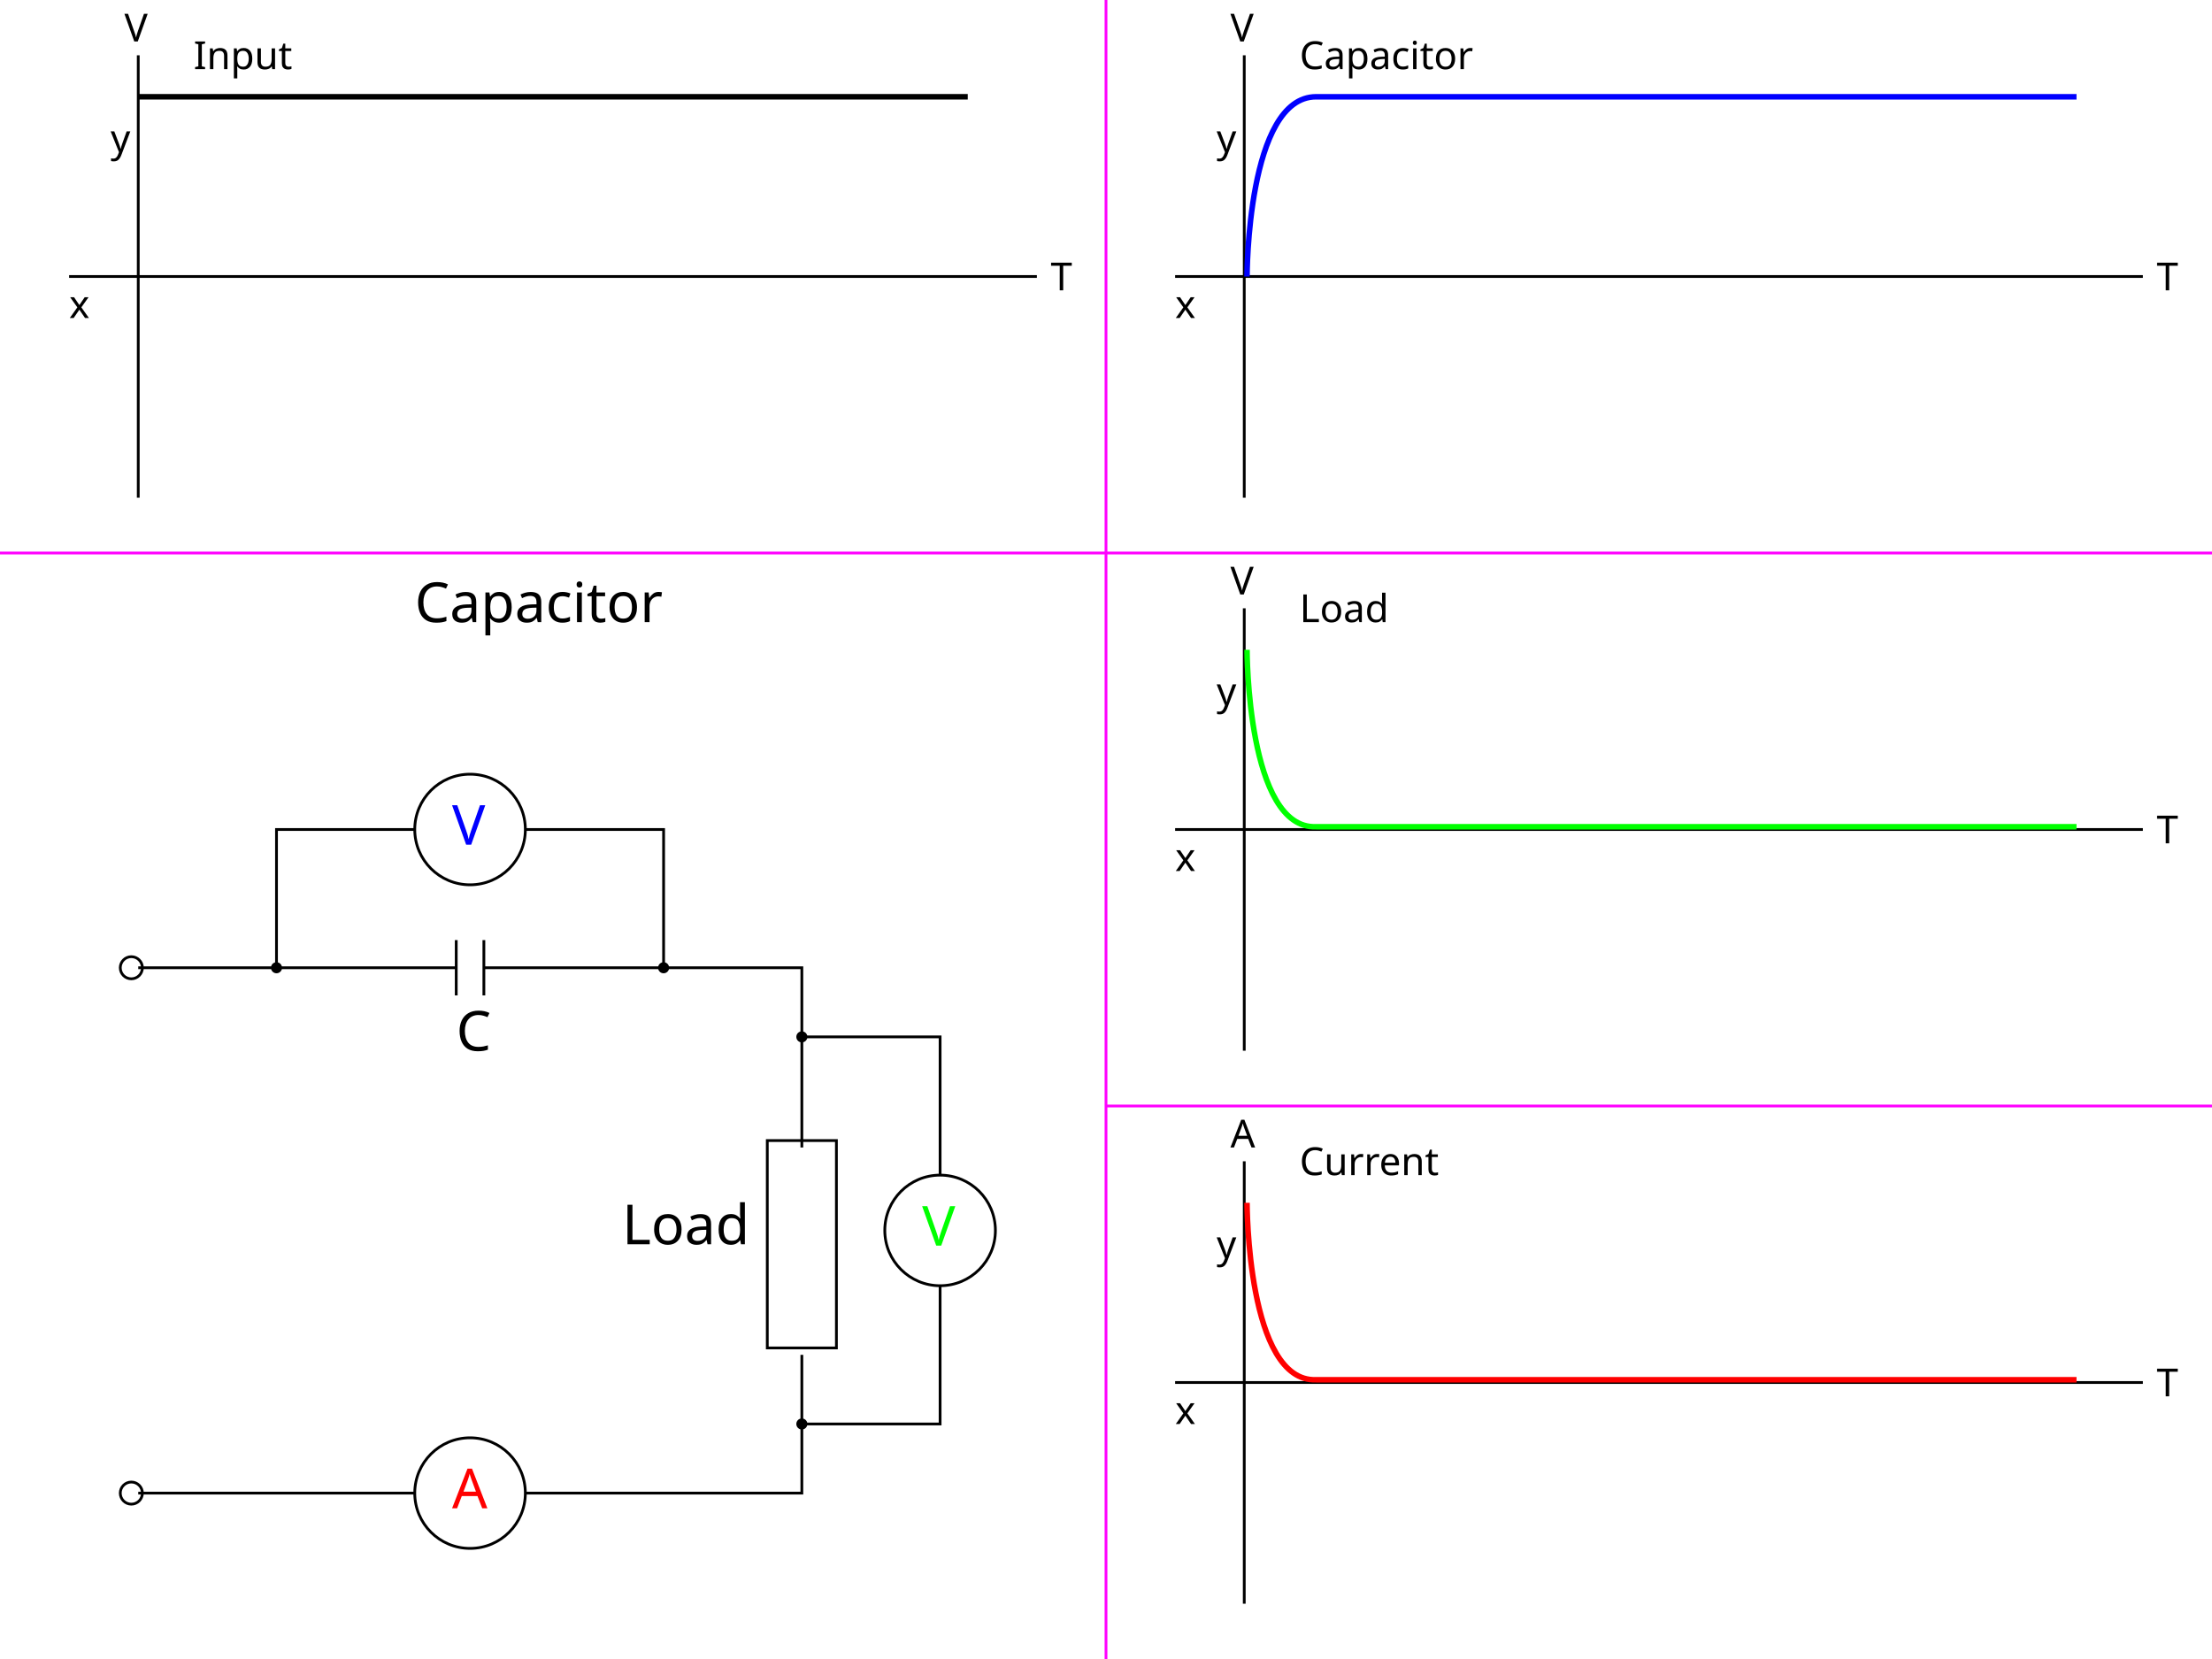
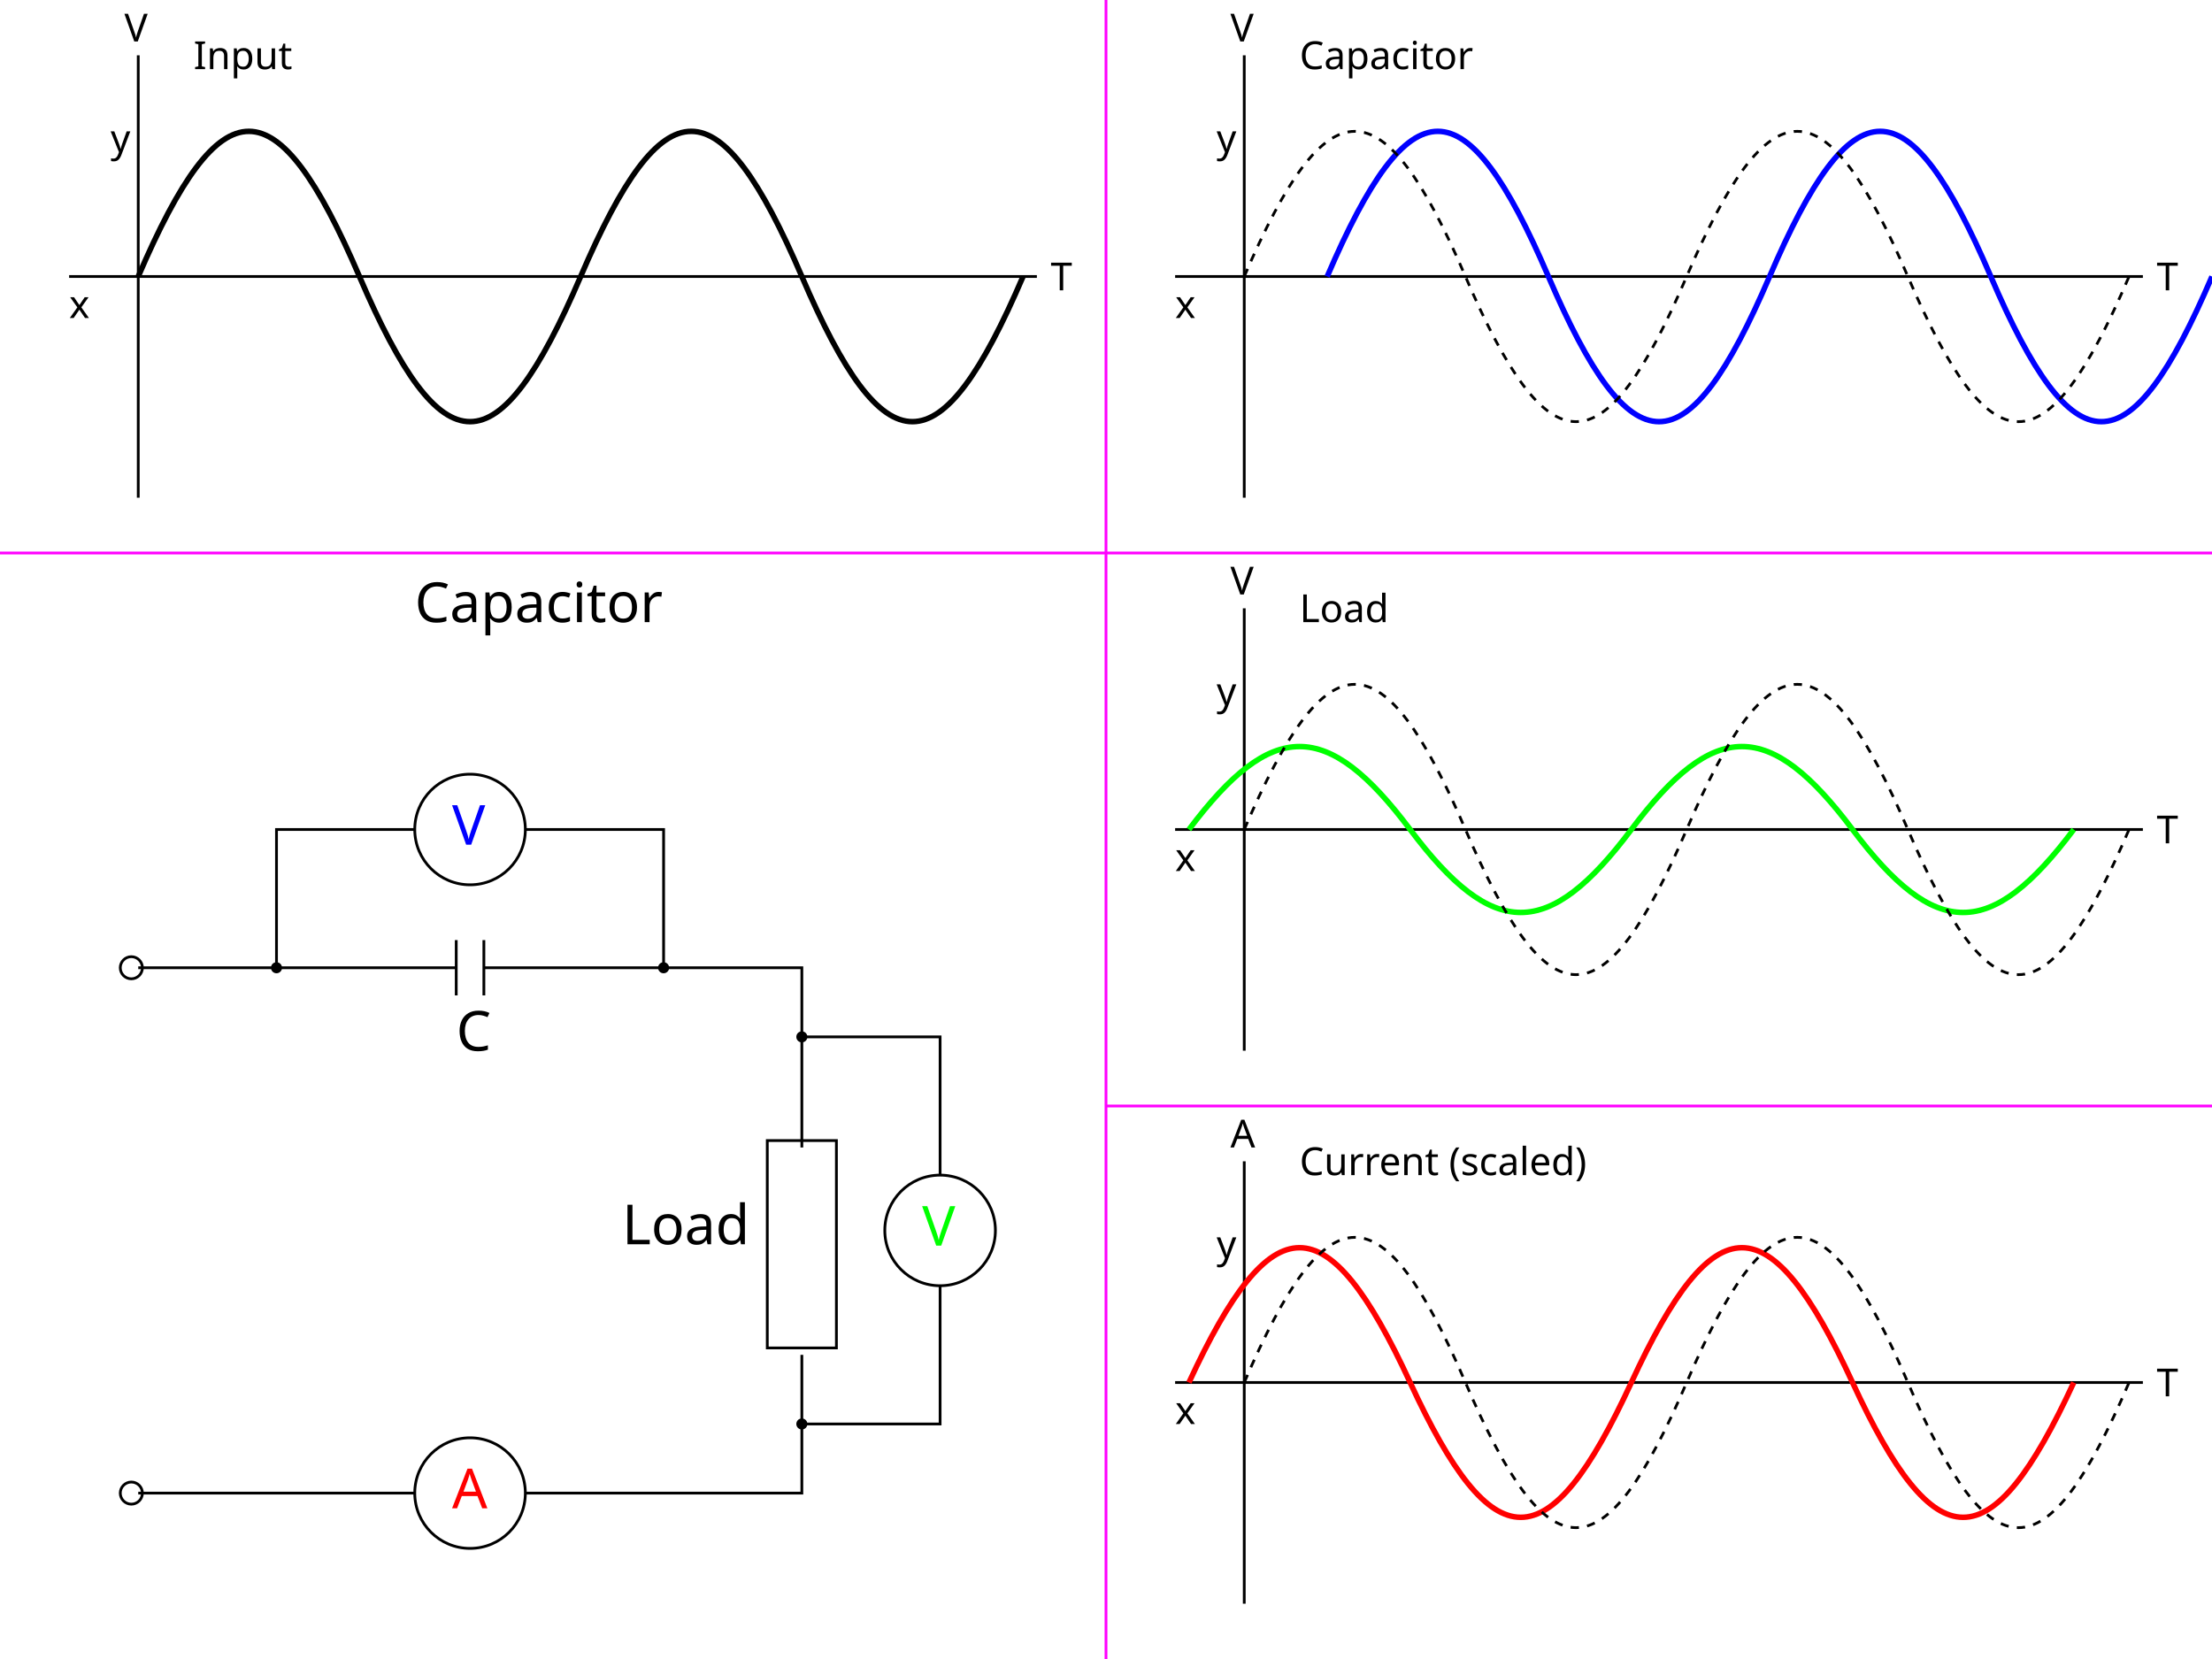
<svg xmlns="http://www.w3.org/2000/svg" id="svg1" version="1.1" viewBox="0 0 800 600" preserveAspectRatio="xMidYMid" fill-rule="evenodd" width="800" height="600">
  <g id="page1" transform="matrix(1.43537,0,0,1.368655,-15.83665,-11.89848)">
    <g id="layer1" transform="matrix(0.6966847,0,0,0.7306442,11.03315,8.693558)" style="display:inline">
      <rect id="white_background" x="0" y="0" width="800" height="600" fill="white">
            </rect>
      <path id="horiz guide 1" d="M 0,200 H 800" style="fill:none;fill-opacity:1;stroke:#ff00ff;stroke-width:1;stroke-opacity:1">
            </path>
      <path id="horiz guide 2" d="M 400,400 H 800" style="fill:none;fill-opacity:1;stroke:#ff00ff;stroke-width:1;stroke-opacity:1">
            </path>
      <path id="vert guide" d="M 400,0 V 600" style="fill:none;fill-opacity:1;stroke:#ff00ff;stroke-width:1;stroke-opacity:1">
            </path>
    </g>
    <g id="layer2" transform="matrix(0.6966847,0,0,0.7306442,11.03315,8.693558)" style="display:inline">
      <g id="axis_x">
        <path id="axis_x_line" d="M 25,100 H 375" style="fill:none;fill-opacity:1;stroke:#000000;stroke-width:1;stroke-opacity:1">
                </path>
        <text id="axis_x_text" x="25" y="115" font-family="Ubuntu" font-size="14" font-weight="norm" fill="#000000">
          <tspan>x</tspan>
        </text>
        <text id="axis_x_unit" x="380" y="105" font-family="Ubuntu" font-size="14" font-weight="norm" fill="#000000">
          <tspan>T</tspan>
        </text>
      </g>
      <g id="axis_y">
        <path id="axis_y_line" d="M 50,20 V 180" style="fill:none;fill-opacity:1;stroke:#000000;stroke-width:1;stroke-opacity:1">
                </path>
        <text id="axis_y_text" x="40" y="55" font-family="Ubuntu" font-size="14" font-weight="norm" fill="#000000">
          <tspan>y</tspan>
        </text>
        <text id="axis_y_unit" x="45" y="15" font-family="Ubuntu" font-size="14" font-weight="norm" fill="#000000">
          <tspan>V</tspan>
        </text>
      </g>
    </g>
    <g id="layer3" transform="matrix(0.6966847,0,0,0.7306442,11.03315,8.693558)" style="display:inline">
      <g id="axis_x">
        <path id="axis_x_line" d="M 425,100 H 775" style="fill:none;fill-opacity:1;stroke:#000000;stroke-width:1;stroke-opacity:1">
                </path>
        <text id="axis_x_text" x="425" y="115" font-family="Ubuntu" font-size="14" font-weight="norm" fill="#000000">
          <tspan>x</tspan>
        </text>
        <text id="axis_x_unit" x="780" y="105" font-family="Ubuntu" font-size="14" font-weight="norm" fill="#000000">
          <tspan>T</tspan>
        </text>
      </g>
      <g id="axis_y">
        <path id="axis_y_line" d="M 450,20 V 180" style="fill:none;fill-opacity:1;stroke:#000000;stroke-width:1;stroke-opacity:1">
                </path>
        <text id="axis_y_text" x="440" y="55" font-family="Ubuntu" font-size="14" font-weight="norm" fill="#000000">
          <tspan>y</tspan>
        </text>
        <text id="axis_y_unit" x="445" y="15" font-family="Ubuntu" font-size="14" font-weight="norm" fill="#000000">
          <tspan>V</tspan>
        </text>
      </g>
    </g>
    <g id="layer4" transform="matrix(0.6966847,0,0,0.7306442,11.03315,8.693558)" style="display:inline">
      <g id="axis_x">
        <path id="axis_x_line" d="M 425,300 H 775" style="fill:none;fill-opacity:1;stroke:#000000;stroke-width:1;stroke-opacity:1">
                </path>
        <text id="axis_x_text" x="425" y="315" font-family="Ubuntu" font-size="14" font-weight="norm" fill="#000000">
          <tspan>x</tspan>
        </text>
        <text id="axis_x_unit" x="780" y="305" font-family="Ubuntu" font-size="14" font-weight="norm" fill="#000000">
          <tspan>T</tspan>
        </text>
      </g>
      <g id="axis_y">
        <path id="axis_y_line" d="M 450,220 V 380" style="fill:none;fill-opacity:1;stroke:#000000;stroke-width:1;stroke-opacity:1">
                </path>
        <text id="axis_y_text" x="440" y="255" font-family="Ubuntu" font-size="14" font-weight="norm" fill="#000000">
          <tspan>y</tspan>
        </text>
        <text id="axis_y_unit" x="445" y="215" font-family="Ubuntu" font-size="14" font-weight="norm" fill="#000000">
          <tspan>V</tspan>
        </text>
      </g>
    </g>
    <g id="layer5" transform="matrix(0.6966847,0,0,0.7306442,11.03315,8.693558)" style="display:inline">
      <g id="axis_x">
        <path id="axis_x_line" d="M 425,500 H 775" style="fill:none;fill-opacity:1;stroke:#000000;stroke-width:1;stroke-opacity:1">
                </path>
        <text id="axis_x_text" x="425" y="515" font-family="Ubuntu" font-size="14" font-weight="norm" fill="#000000">
          <tspan>x</tspan>
        </text>
        <text id="axis_x_unit" x="780" y="505" font-family="Ubuntu" font-size="14" font-weight="norm" fill="#000000">
          <tspan>T</tspan>
        </text>
      </g>
      <g id="axis_y">
        <path id="axis_y_line" d="M 450,420 V 580" style="fill:none;fill-opacity:1;stroke:#000000;stroke-width:1;stroke-opacity:1">
                </path>
        <text id="axis_y_text" x="440" y="455" font-family="Ubuntu" font-size="14" font-weight="norm" fill="#000000">
          <tspan>y</tspan>
        </text>
        <text id="axis_y_unit" x="445" y="415" font-family="Ubuntu" font-size="14" font-weight="norm" fill="#000000">
          <tspan>A</tspan>
        </text>
      </g>
    </g>
    <g id="layer6" transform="matrix(0.6966847,0,0,0.7306442,11.03315,8.693558)" style="display:inline">
      <text id="voltage_text" x="70" y="25" font-family="Ubuntu" font-size="14" font-weight="norm" fill="#000000">
        <tspan>Input</tspan>
      </text>
-       <path id="voltage_line" d="M 50,35 H 350" style="fill:none;fill-opacity:1;stroke:#000000;stroke-width:2;stroke-opacity:1">
+       <path id="voltage_line" d="M 50 100                    c 30 -70, 50 -70, 80 0                    s 50 70, 80 0                    s 50 -70, 80 0                    s 50 70, 80 0" style="fill:none;fill-opacity:1;stroke:#000000;stroke-width:2;stroke-opacity:1">
            </path>
    </g>
    <g id="layer7" transform="matrix(0.6966847,0,0,0.7306442,11.03315,8.693558)" style="display:inline">
      <text id="voltage_text" x="470" y="25" font-family="Ubuntu" font-size="14" font-weight="norm" fill="#000000">
        <tspan>Capacitor</tspan>
      </text>
-       <path id="voltage_line" d="M 451,100 c 0,0 0,-65 25,-65 h 275" style="fill:none;fill-opacity:1;stroke:#0000ff;stroke-width:2;stroke-opacity:1">
+       <path id="voltage_line" d="M 480 100                    c 30 -70, 50 -70, 80 0                    s 50 70, 80 0                    s 50 -70, 80 0                    s 50 70, 80 0" style="fill:none;fill-opacity:1;stroke:#0000ff;stroke-width:2;stroke-opacity:1">
+             </path>
+       <path id="reference_wave" d="M 450 100                    c 30 -70, 50 -70, 80 0                    s 50 70, 80 0                    s 50 -70, 80 0                    s 50 70, 80 0" style="fill:none;fill-opacity:1;stroke:#000000;stroke-width:1;stroke-opacity:1;stroke-dasharray:3, 3">
            </path>
    </g>
    <g id="layer8" transform="matrix(0.6966847,0,0,0.7306442,11.03315,8.693558)" style="display:inline">
      <text id="voltage_text" x="470" y="225" font-family="Ubuntu" font-size="14" font-weight="norm" fill="#000000">
        <tspan>Load</tspan>
      </text>
-       <path id="voltage_line" d="M 451,235 c 0,0 0,65 25,64 h 275" style="fill:none;fill-opacity:1;stroke:#00ff00;stroke-width:2;stroke-opacity:1">
+       <path id="voltage_line" d="M 430 300                    c 30 -40, 50 -40, 80 0                    s 50 40, 80 0                    s 50 -40, 80 0                    s 50 40, 80 0" style="fill:none;fill-opacity:1;stroke:#00ff00;stroke-width:2;stroke-opacity:1">
+             </path>
+       <path id="reference_wave" d="M 450 300                    c 30 -70, 50 -70, 80 0                    s 50 70, 80 0                    s 50 -70, 80 0                    s 50 70, 80 0" style="fill:none;fill-opacity:1;stroke:#000000;stroke-width:1;stroke-opacity:1;stroke-dasharray:3, 3">
            </path>
    </g>
    <g id="layer9" transform="matrix(0.6966847,0,0,0.7306442,11.03315,8.693558)" style="display:inline">
      <text id="voltage_text" x="470" y="425" font-family="Ubuntu" font-size="14" font-weight="norm" fill="#000000">
-         <tspan>Current</tspan>
+         <tspan>Current (scaled)</tspan>
      </text>
-       <path id="current" d="M 451,435 c 0,0 0,65 25,64 h 275" style="fill:none;fill-opacity:1;stroke:#ff0000;stroke-width:2;stroke-opacity:1">
+       <path id="current" d="M 430 500                    c 30 -65, 50 -65, 80 0                    s 50 65, 80 0                    s 50 -65, 80 0                    s 50 65, 80 0" style="fill:none;fill-opacity:1;stroke:#ff0000;stroke-width:2;stroke-opacity:1">
+             </path>
+       <path id="reference_wave" d="M 450 500                    c 30 -70, 50 -70, 80 0                    s 50 70, 80 0                    s 50 -70, 80 0                    s 50 70, 80 0" style="fill:none;fill-opacity:1;stroke:#000000;stroke-width:1;stroke-opacity:1;stroke-dasharray:3, 3">
            </path>
    </g>
    <g id="layer10" transform="matrix(0.6966847,0,0,0.7306442,11.03315,8.693558)" style="display:inline">
      <text id="circuit_text" x="150" y="225" font-family="Ubuntu" font-size="20" font-weight="norm" fill="#000000">
        <tspan>Capacitor</tspan>
      </text>
      <g id="circuit_elements">
-         <path id="symbol" d="M 165,350                        m 0,-10                        v 20                        m 10,-20                        v 20                        m 0,-10" style="fill:none;fill-opacity:1;stroke:#000000;stroke-width:1;stroke-opacity:1">
+         <path id="symbol" d="M 165,350                        m 0,-10 v 20                        m 10,-20 v 20                        m 0,-10" style="fill:none;fill-opacity:1;stroke:#000000;stroke-width:1;stroke-opacity:1">
                </path>
        <text id="symbol_text" x="165" y="380" font-family="Ubuntu" font-size="20" font-weight="norm" fill="#000000">
          <tspan>C</tspan>
        </text>
        <rect id="load" x="277.5" y="412.5" width="25" height="75" style="fill:none;fill-opacity:1;stroke:#000000;stroke-width:1;stroke-opacity:1">
                </rect>
        <text id="load_text" x="225" y="450" font-family="Ubuntu" font-size="20" font-weight="norm" fill="#000000">
          <tspan>Load</tspan>
        </text>
        <path id="lines" d="M 50,350                        h 115 m 10,0 h 115                        v 65 m 0,75 v 50                        h -100 m -40,0 h -100                        M 100,350                        v -50 h 50 m 40,0 h 50 v 50                        M 290,375                        h 50 v 50 m 0,40 v 50 h -50" style="fill:none;fill-opacity:1;stroke:#000000;stroke-width:1;stroke-opacity:1">
                </path>
        <g id="points">
          <circle cx="47.5" cy="350" r="4" style="fill:none;fill-opacity:1;stroke:#000000;stroke-width:1;stroke-opacity:1">
                    </circle>
          <circle cx="47.5" cy="540" r="4" style="fill:none;fill-opacity:1;stroke:#000000;stroke-width:1;stroke-opacity:1">
                    </circle>
          <circle cx="100" cy="350" r="2" style="fill:#000000;">
                    </circle>
          <circle cx="240" cy="350" r="2" style="fill:#000000;">
                    </circle>
          <circle cx="290" cy="375" r="2" style="fill:#000000;">
                    </circle>
          <circle cx="290" cy="515" r="2" style="fill:#000000;">
                    </circle>
        </g>
        <g id="meters">
          <circle id="voltmeter1" cx="170" cy="300" r="20" style="fill:none;fill-opacity:1;stroke:#000000;stroke-width:1;stroke-opacity:1">
                    </circle>
          <circle id="voltmeter2" cx="340" cy="445" r="20" style="fill:none;fill-opacity:1;stroke:#000000;stroke-width:1;stroke-opacity:1">
                    </circle>
          <circle id="ampermeter" cx="170" cy="540" r="20" style="fill:none;fill-opacity:1;stroke:#000000;stroke-width:1;stroke-opacity:1">
                    </circle>
          <text id="voltmeter1_text" x="163.5" y="305.5" font-family="Ubuntu" font-size="20" font-weight="norm" fill="#0000ff">
            <tspan>V</tspan>
          </text>
          <text id="voltmeter2_text" x="333.5" y="450.5" font-family="Ubuntu" font-size="20" font-weight="norm" fill="#00ff00">
            <tspan>V</tspan>
          </text>
          <text id="ampermeter_text" x="163.5" y="545.5" font-family="Ubuntu" font-size="20" font-weight="norm" fill="#ff0000">
            <tspan>A</tspan>
          </text>
        </g>
      </g>
    </g>
  </g>
</svg>
